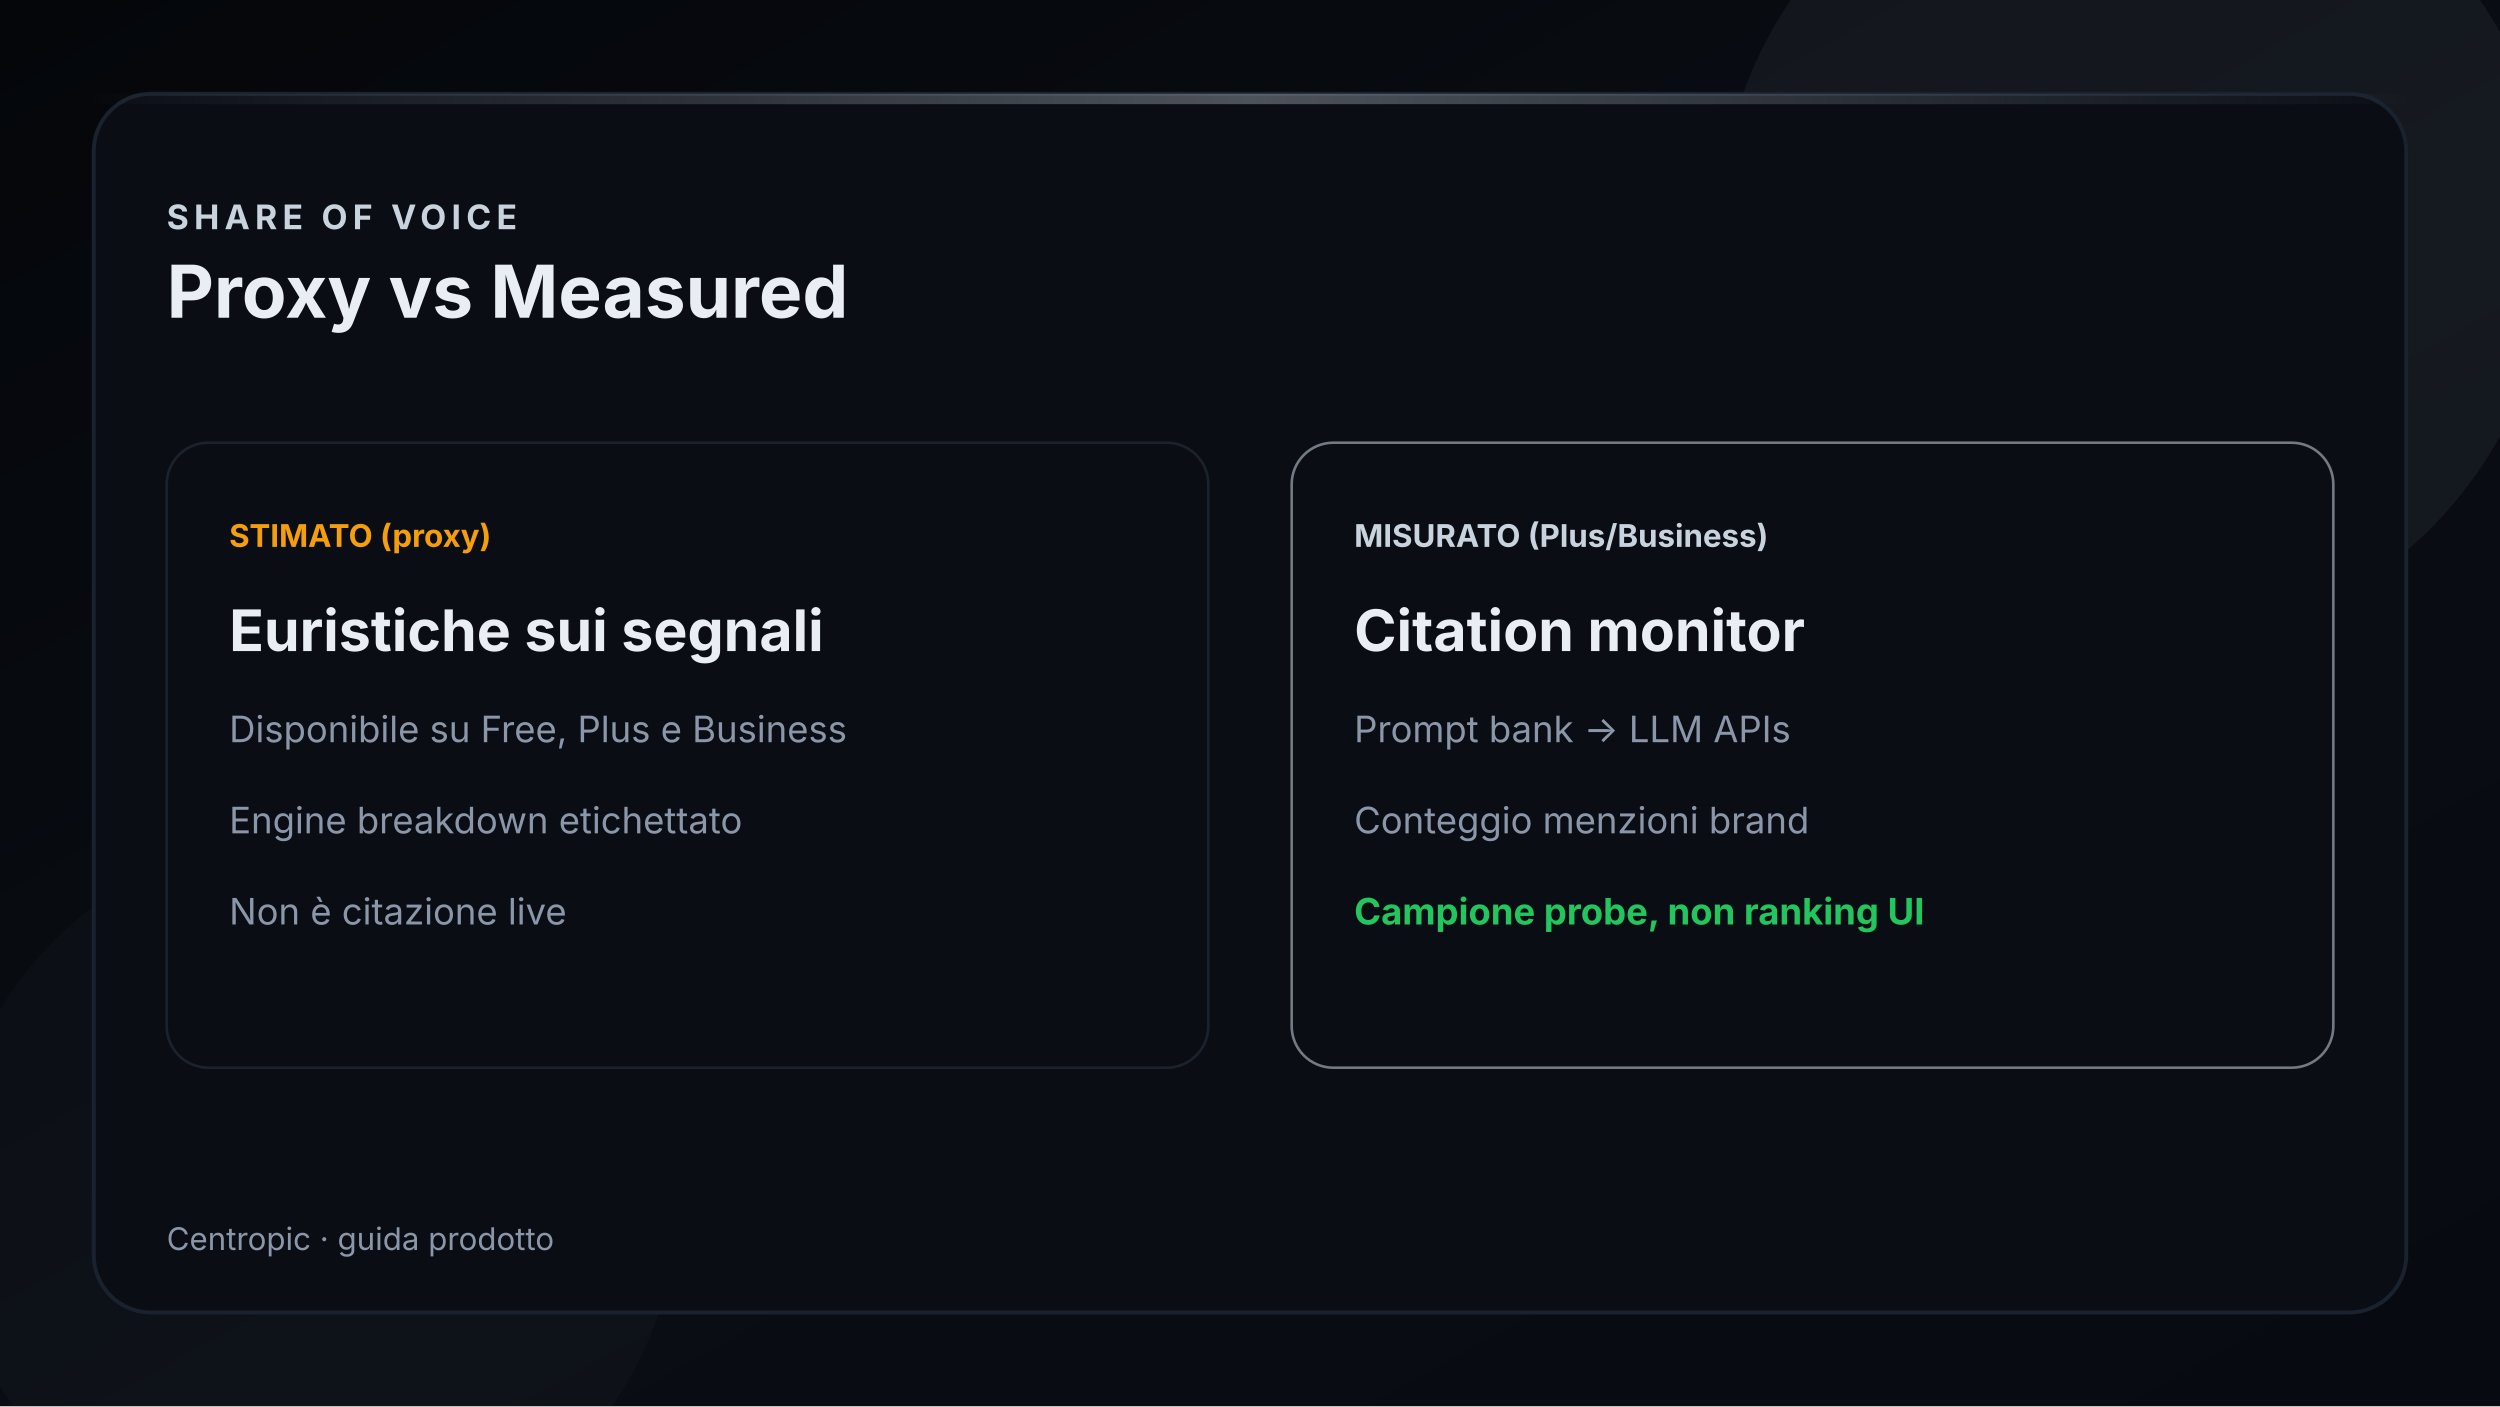
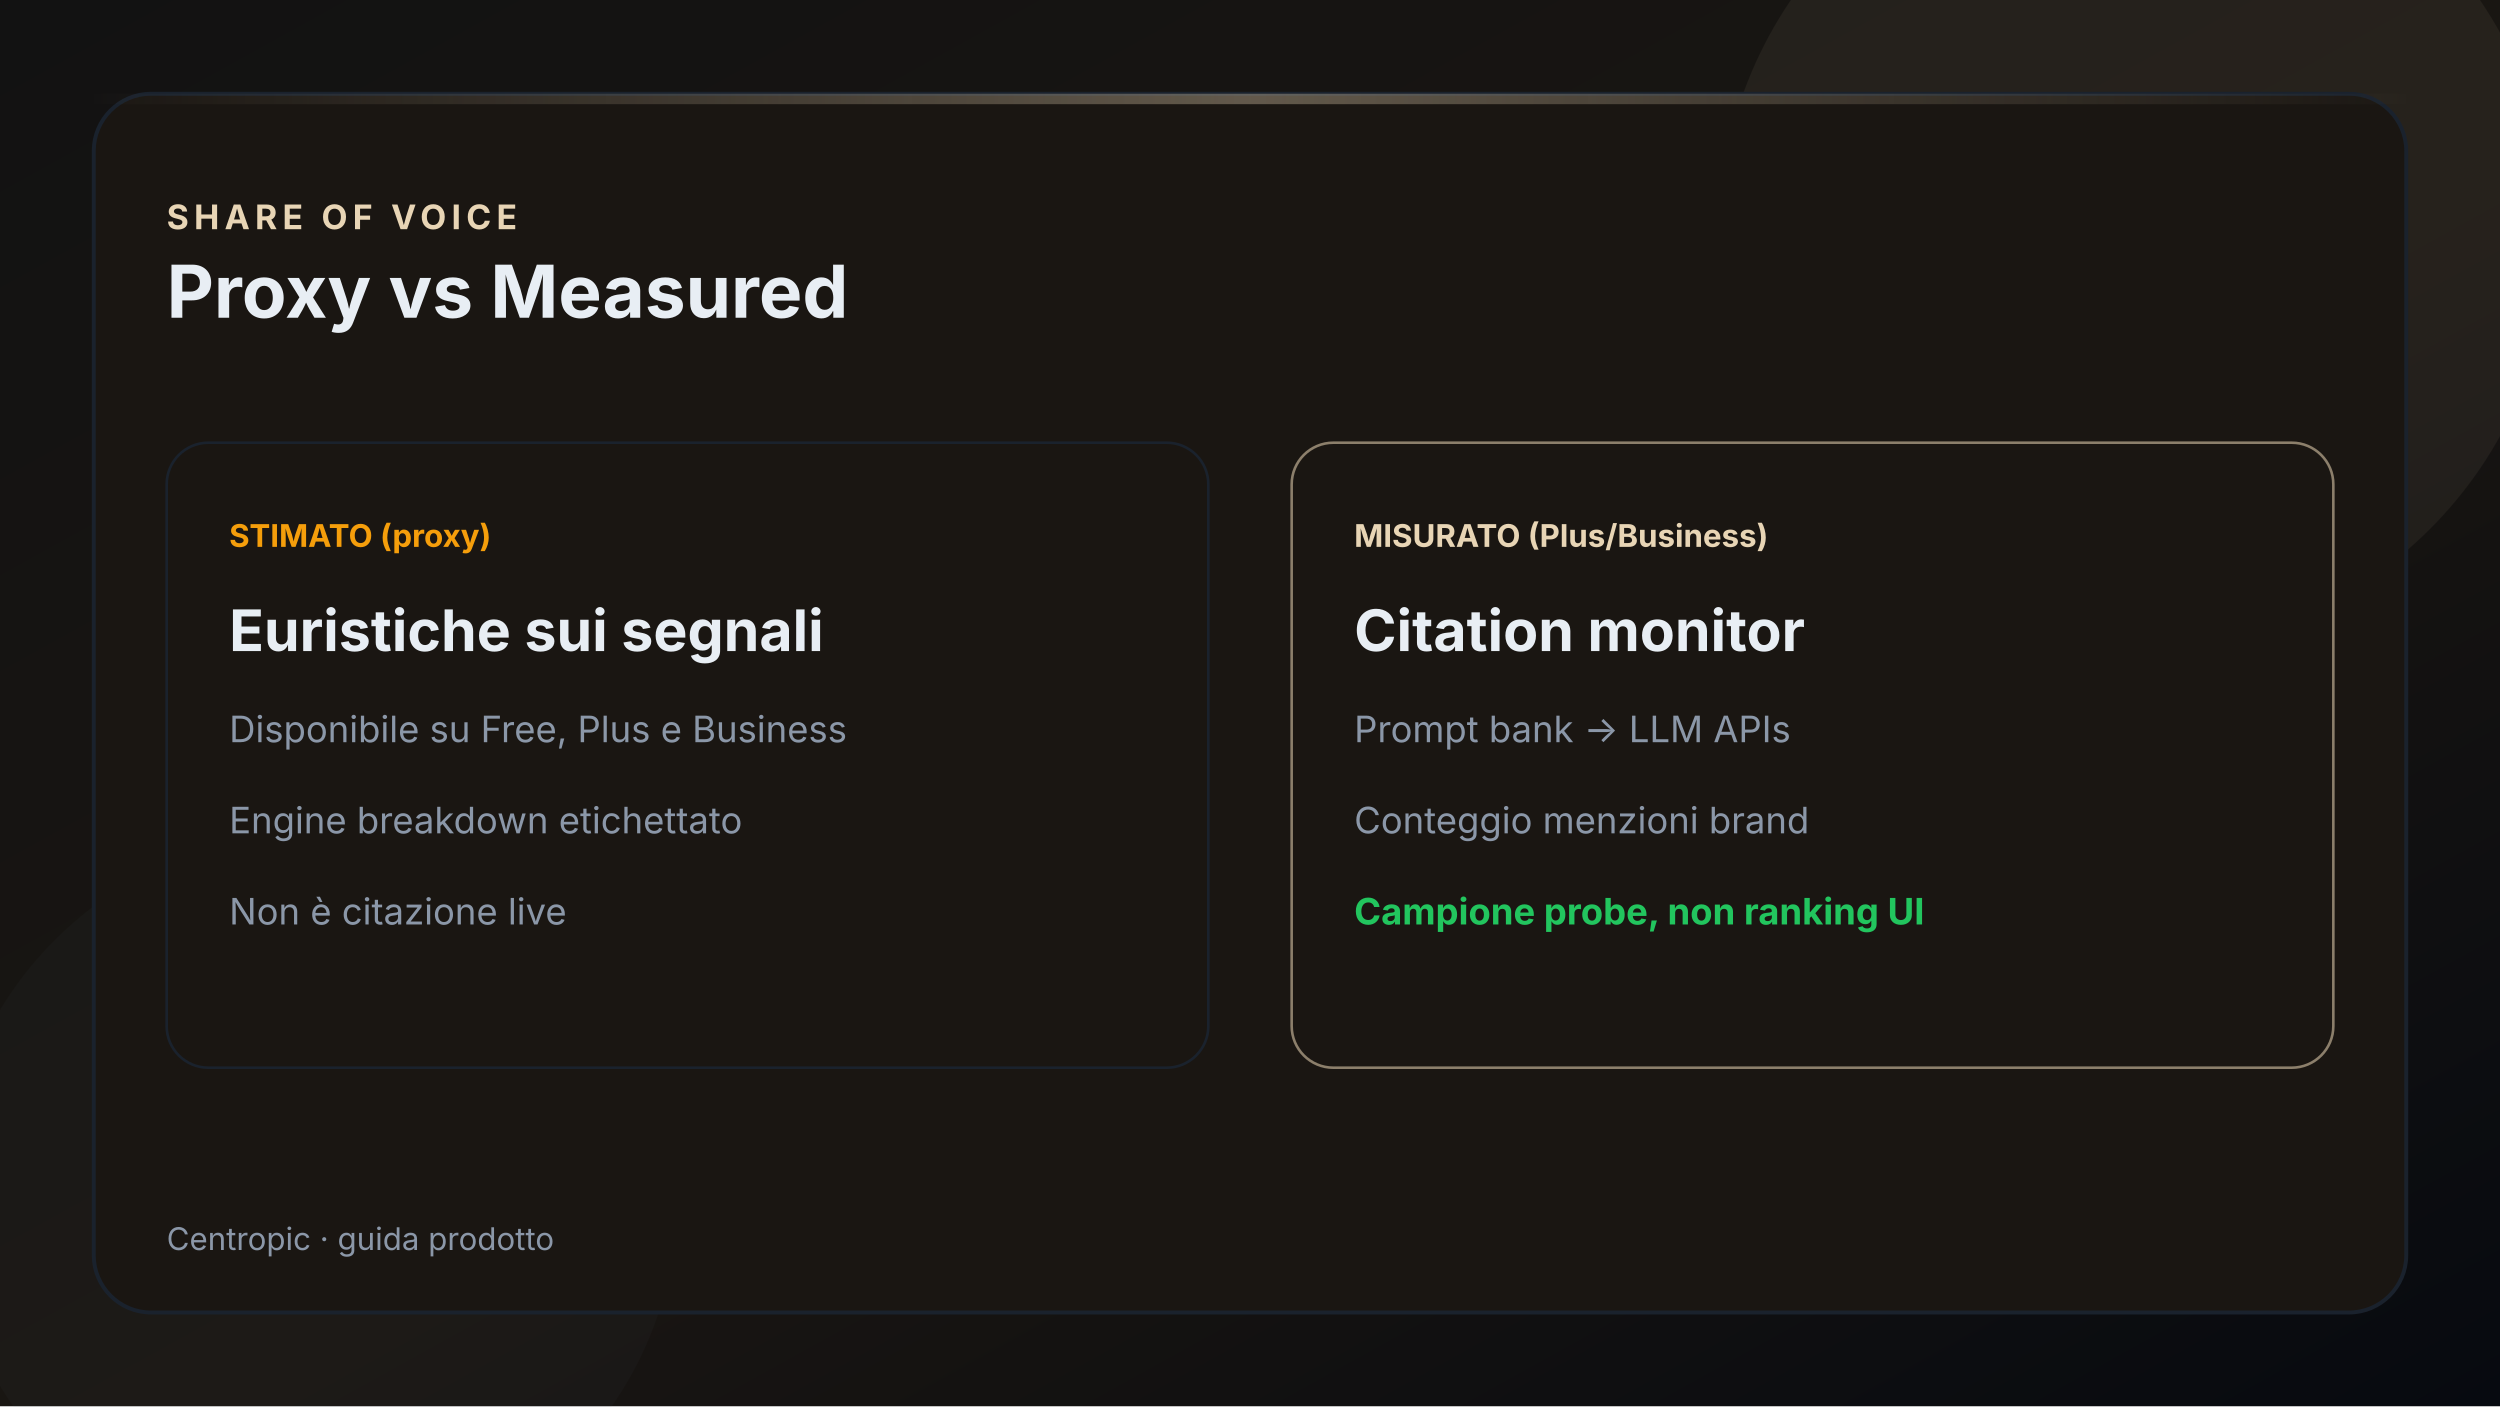
<svg xmlns="http://www.w3.org/2000/svg" width="960" height="540" viewBox="0 0 960 540" role="img" aria-labelledby="t d">
  <defs>
    <linearGradient id="bg" x1="0" y1="0" x2="1" y2="1">
-       <stop offset="0%" stop-color="#04060A" />
-       <stop offset="55%" stop-color="#0A0E14" />
+       <stop offset="0%" stop-color="#121212" />
+       <stop offset="55%" stop-color="#1A1612" />
      <stop offset="100%" stop-color="#070A10" />
    </linearGradient>
    <linearGradient id="glow" x1="0" y1="0" x2="1" y2="0">
-       <stop offset="0%" stop-color="#C9D3DD" stop-opacity="0" />
-       <stop offset="50%" stop-color="#C9D3DD" stop-opacity=".35" />
-       <stop offset="100%" stop-color="#C9D3DD" stop-opacity="0" />
+       <stop offset="0%" stop-color="#E8D5B5" stop-opacity="0" />
+       <stop offset="50%" stop-color="#E8D5B5" stop-opacity=".35" />
+       <stop offset="100%" stop-color="#E8D5B5" stop-opacity="0" />
    </linearGradient>
    <filter id="soft" x="-20%" y="-20%" width="140%" height="140%">
      <feGaussianBlur stdDeviation="12" result="b" />
      <feMerge>
        <feMergeNode in="b" />
        <feMergeNode in="SourceGraphic" />
      </feMerge>
    </filter>
  </defs>
  <rect width="960" height="540" fill="url(#bg)" />
-   <circle cx="820" cy="90" r="160" fill="#C9D3DD" opacity=".06" />
+   <circle cx="820" cy="90" r="160" fill="#E8D5B5" opacity=".06" />
  <circle cx="120" cy="460" r="140" fill="#5B6B7A" opacity=".05" />
-   <rect x="36" y="36" width="888" height="468" rx="22" fill="#0A0E14" stroke="#1A222D" stroke-width="1.5" />
+   <rect x="36" y="36" width="888" height="468" rx="22" fill="#1A1612" stroke="#1A222D" stroke-width="1.5" />
  <rect x="36" y="36" width="888" height="4" fill="url(#glow)" />
-   <text x="64" y="88" fill="#C9D3DD" font-family="'Inter', system-ui, sans-serif" font-size="13" font-weight="700" letter-spacing="2">SHARE OF VOICE</text>
+   <text x="64" y="88" fill="#E8D5B5" font-family="'Inter', system-ui, sans-serif" font-size="13" font-weight="700" letter-spacing="2">SHARE OF VOICE</text>
  <text x="64" y="122" fill="#E8EEF4" font-family="'Inter', system-ui, sans-serif" font-size="28" font-weight="700">Proxy vs Measured</text>
  <g font-family="'Inter', system-ui, sans-serif">
-     <rect x="64" y="170" width="400" height="240" rx="16" fill="#0A0E14" stroke="#1A222D" />
+     <rect x="64" y="170" width="400" height="240" rx="16" fill="#1A1612" stroke="#1A222D" />
    <text x="88" y="210" fill="#F59E0B" font-size="12" font-weight="700">STIMATO (proxy)</text>
    <text x="88" y="250" fill="#E8EEF4" font-size="22" font-weight="700">Euristiche sui segnali</text>
    <text x="88" y="285" fill="#8B97A8" font-size="14">Disponibile su Free, Plus e Business</text>
    <text x="88" y="320" fill="#8B97A8" font-size="14">Engine breakdown etichettato</text>
    <text x="88" y="355" fill="#8B97A8" font-size="14">Non è citazione live</text>
-     <rect x="496" y="170" width="400" height="240" rx="16" fill="#0A0E14" stroke="#C9D3DD" stroke-opacity=".55" />
-     <text x="520" y="210" fill="#C9D3DD" font-size="12" font-weight="700">MISURATO (Plus/Business)</text>
+     <rect x="496" y="170" width="400" height="240" rx="16" fill="#1A1612" stroke="#E8D5B5" stroke-opacity=".55" />
+     <text x="520" y="210" fill="#E8D5B5" font-size="12" font-weight="700">MISURATO (Plus/Business)</text>
    <text x="520" y="250" fill="#E8EEF4" font-size="22" font-weight="700">Citation monitor</text>
    <text x="520" y="285" fill="#8B97A8" font-size="14">Prompt bank → LLM APIs</text>
    <text x="520" y="320" fill="#8B97A8" font-size="14">Conteggio menzioni brand</text>
    <text x="520" y="355" fill="#22C55E" font-size="14" font-weight="700">Campione probe, non ranking UI</text>
  </g>
  <text x="64" y="480" fill="#8B97A8" font-family="'Inter', system-ui, sans-serif" font-size="12">Centropic · guida prodotto</text>
</svg>
